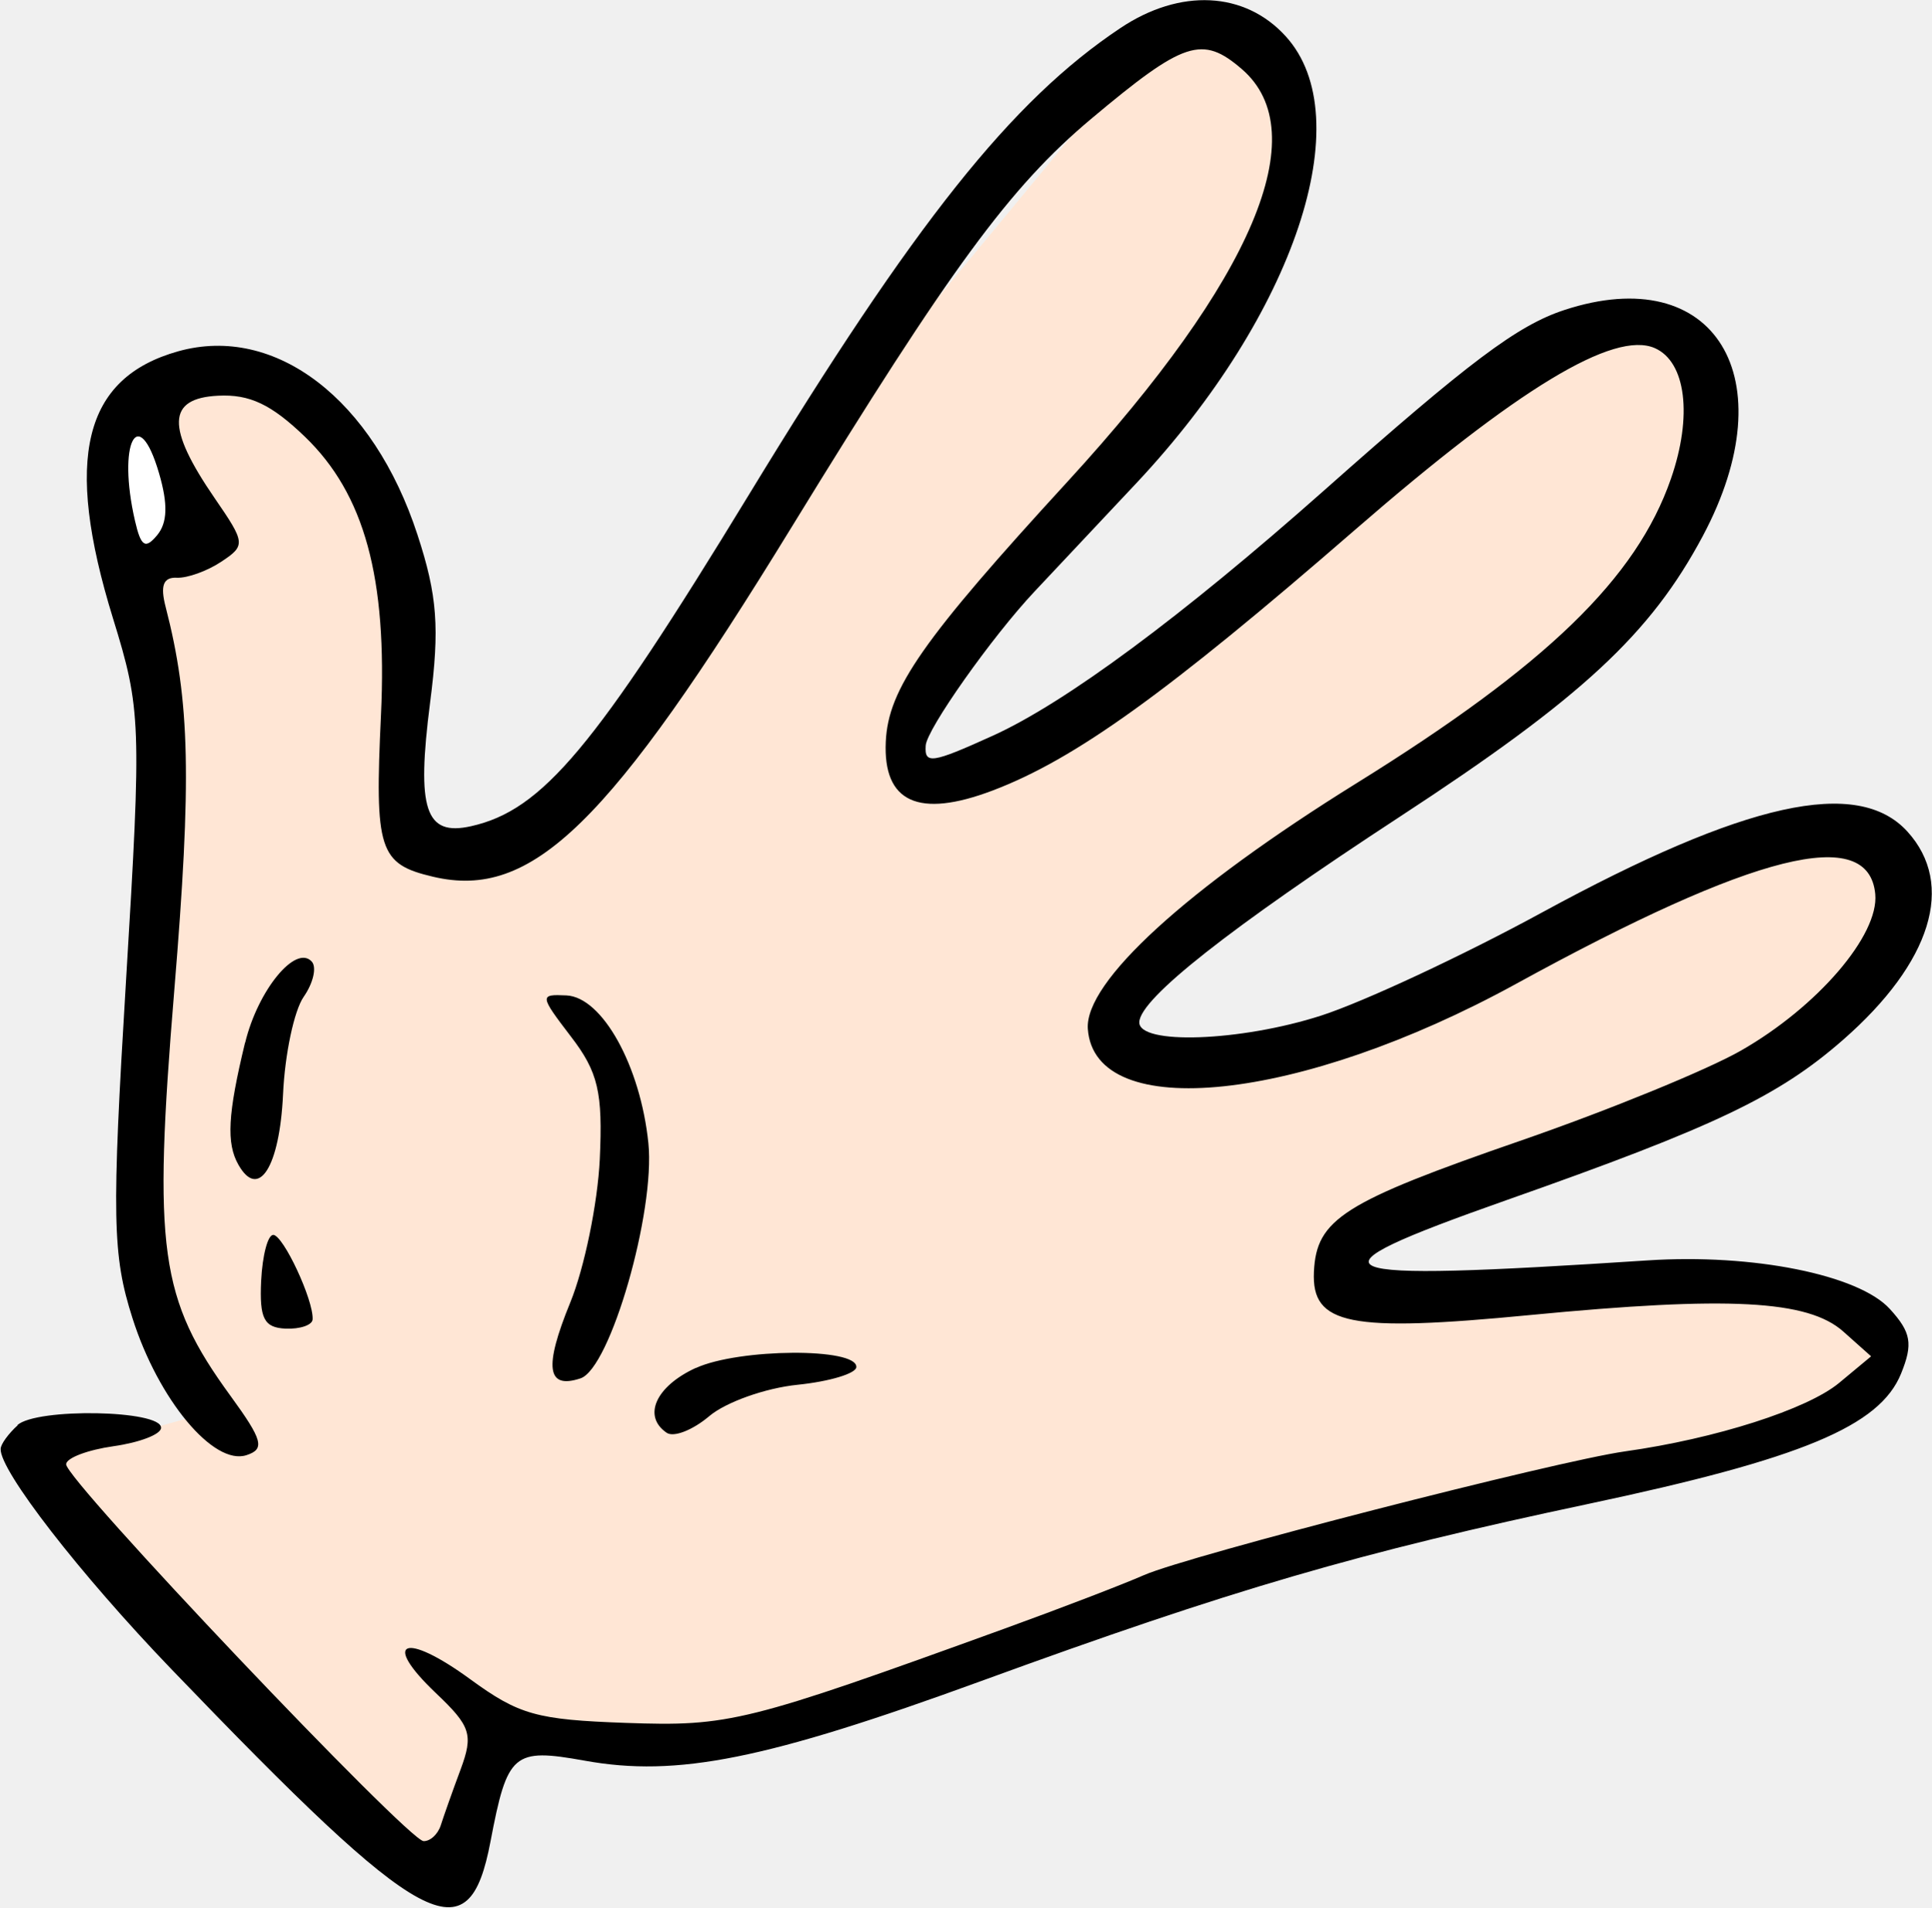
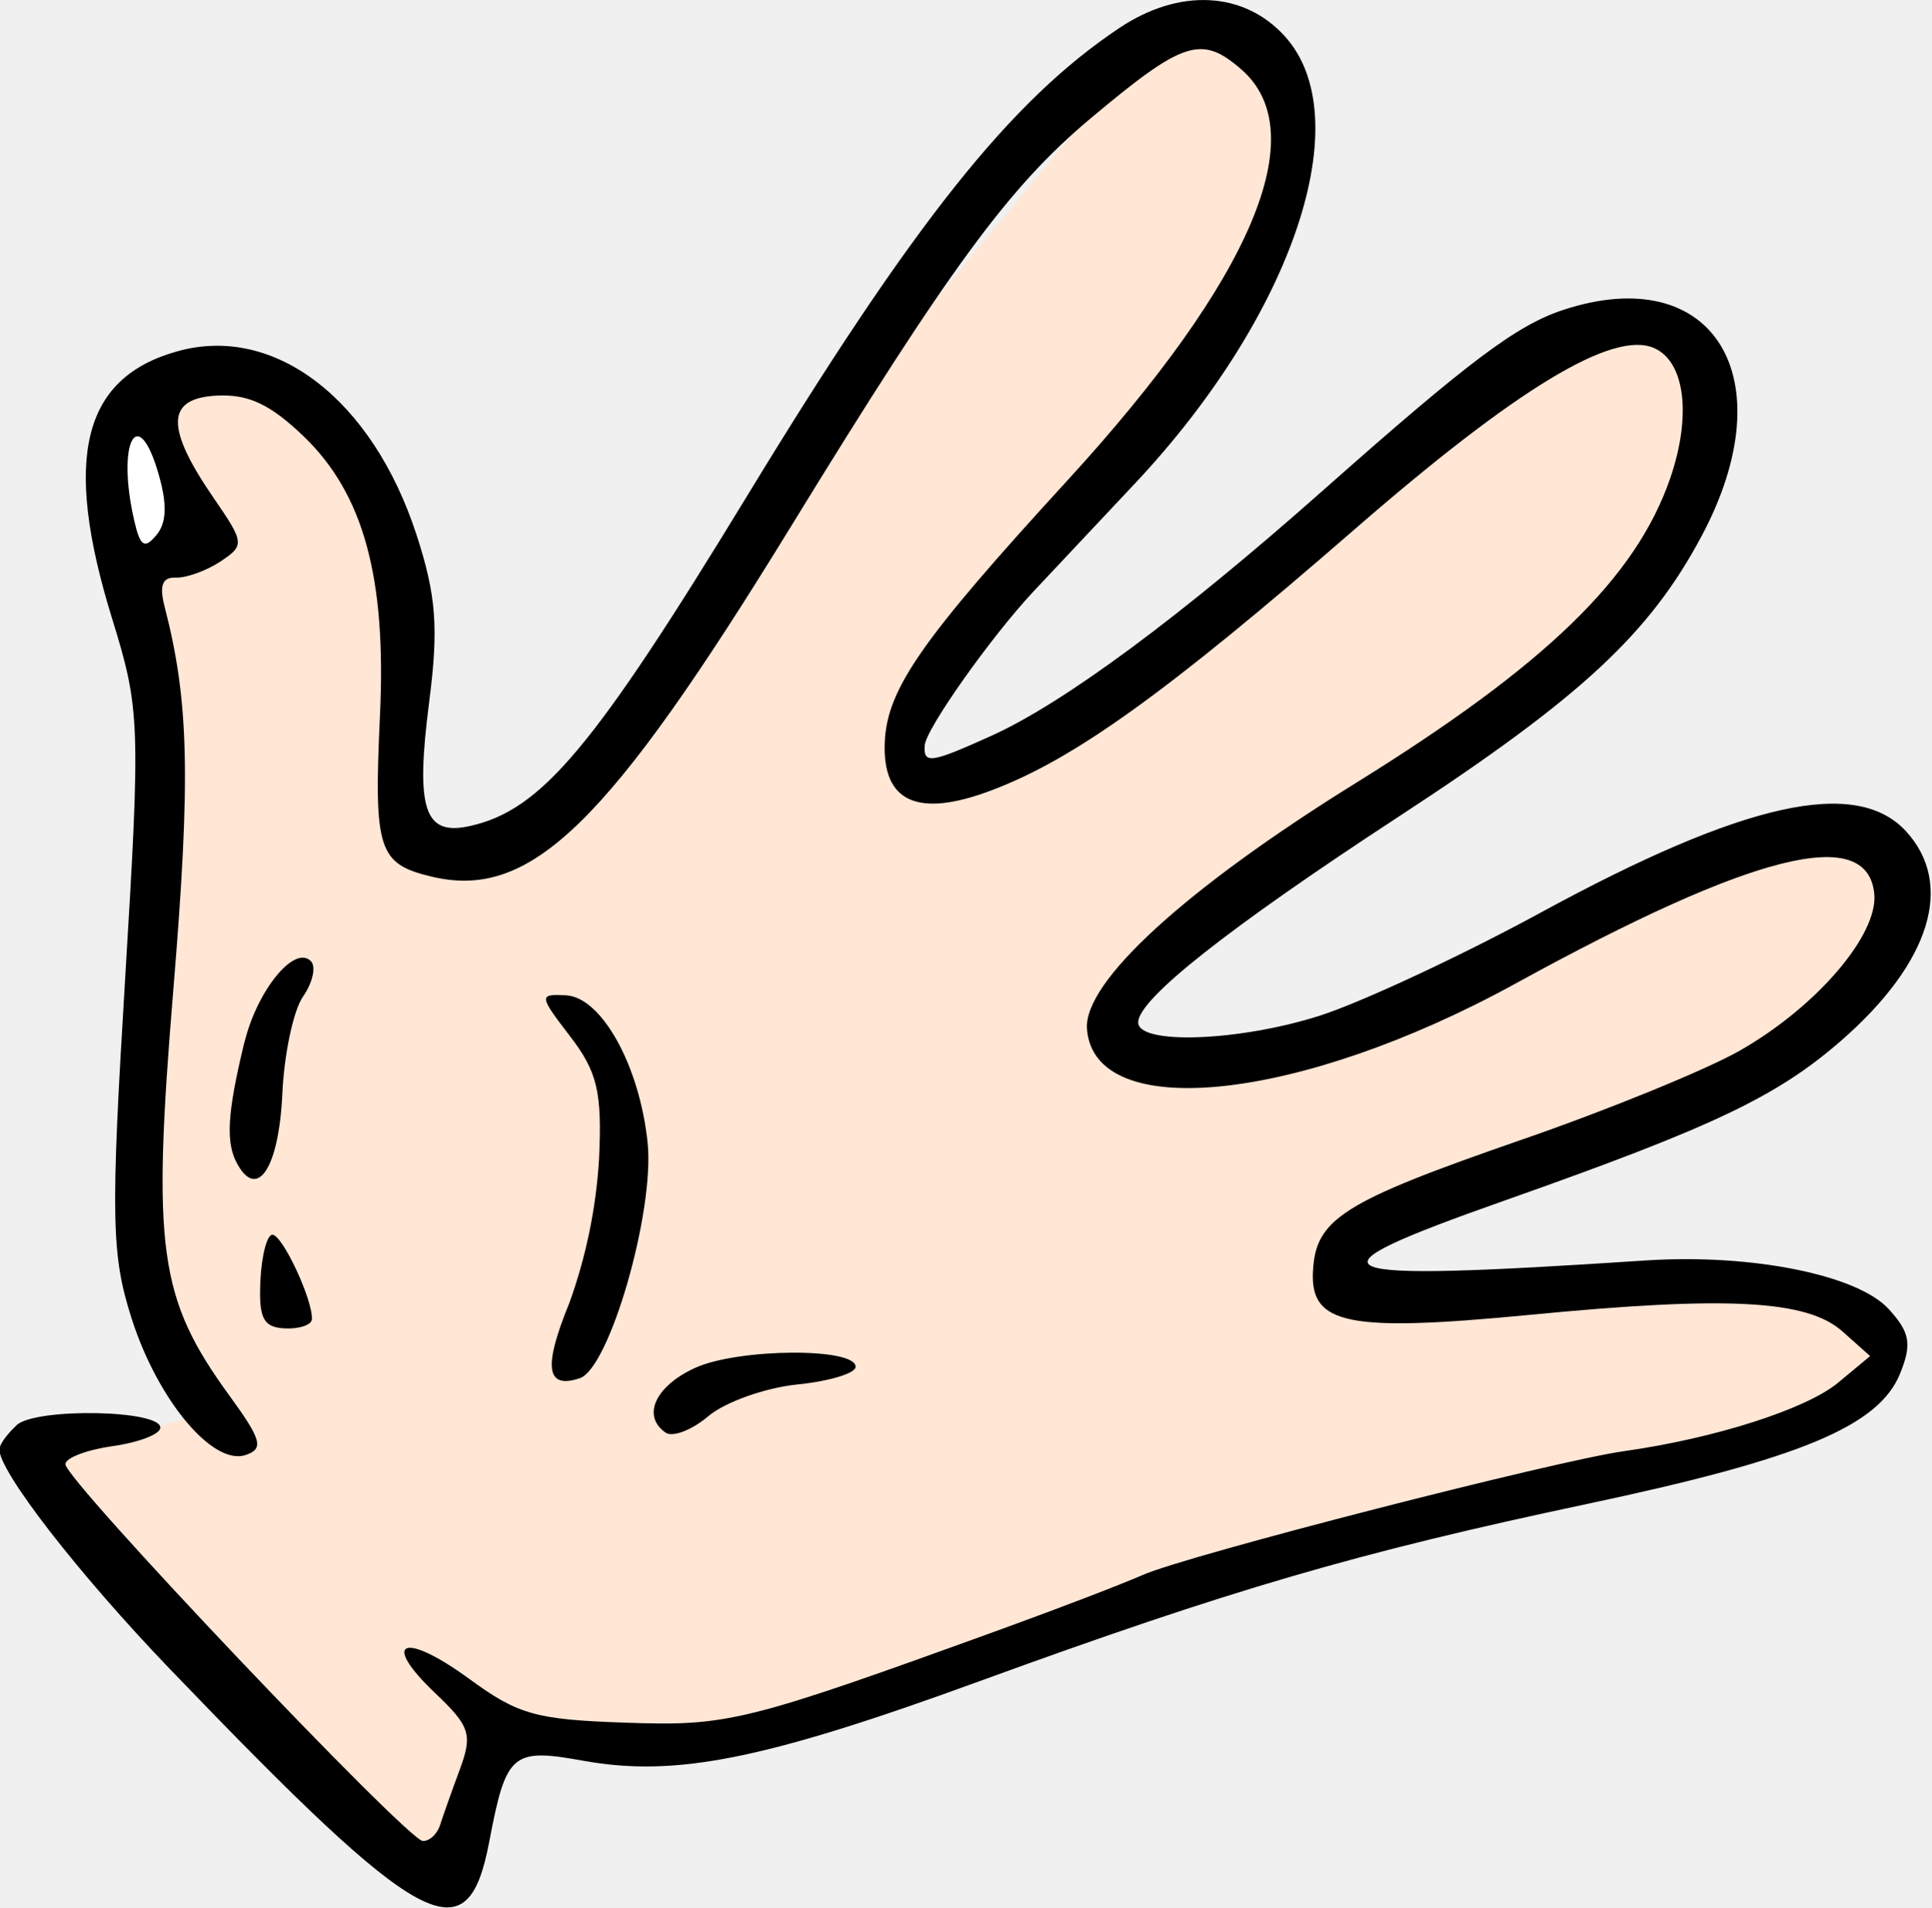
- <svg xmlns="http://www.w3.org/2000/svg" width="72.47" height="71.575" viewBox="0 0 19.174 18.937" version="1.1" id="svg40">
-   <defs id="defs40">
-     <rect x="101.711" y="81.361" width="233.68" height="237.448" id="rect44" />
-     <rect x="14.813" y="6.656" width="232.762" height="209.623" id="rect8" />
-     <rect x="29.85" y="204.289" width="412.308" height="186.565" id="rect7" />
-     <rect x="47.963" y="33.138" width="208.421" height="175.283" id="rect6" />
-     <rect x="318.266" y="77.825" width="66.601" height="37.655" id="rect32" />
-     <rect x="-121.644" y="218.737" width="302.437" height="217.621" id="rect1" />
-     <rect x="61.556" y="155.415" width="150.646" height="71.544" id="rect2" />
-     <rect x="91.392" y="324.078" width="234.368" height="129.519" id="rect40" />
-     <rect x="37.795" y="37.795" width="481.807" height="314.259" id="rect11032" />
-     <rect x="37.795" y="37.795" width="481.807" height="314.259" id="rect11033" />
-     <rect x="37.795" y="37.795" width="481.807" height="314.259" id="rect11034" />
-     <rect x="37.795" y="37.795" width="481.807" height="314.259" id="rect11035" />
-     <rect x="37.795" y="37.795" width="481.807" height="314.259" id="rect11036" />
-     <rect x="37.795" y="37.795" width="481.807" height="314.259" id="rect11039" />
-     <rect x="37.795" y="37.795" width="481.807" height="314.259" id="rect11041" />
-     <rect x="37.795" y="37.795" width="481.807" height="314.259" id="rect11043" />
-     <rect x="91.392" y="324.078" width="234.368" height="129.519" id="rect41" />
-     <rect x="91.392" y="324.078" width="234.368" height="129.519" id="rect42" />
-     <rect x="91.392" y="324.078" width="234.368" height="129.519" id="rect43" />
-     <rect x="91.392" y="324.078" width="234.368" height="129.519" id="rect47" />
-     <rect x="91.392" y="324.078" width="234.368" height="129.519" id="rect48" />
-     <rect x="91.392" y="324.078" width="234.368" height="129.519" id="rect49" />
-     <rect x="91.392" y="324.078" width="234.368" height="129.519" id="rect50" />
-     <rect x="61.556" y="155.415" width="150.646" height="71.544" id="rect3" />
-     <rect x="61.556" y="155.415" width="150.646" height="71.544" id="rect4" />
-     <rect x="61.556" y="155.415" width="150.646" height="71.544" id="rect5" />
-     <rect x="37.795" y="37.795" width="481.807" height="314.259" id="rect11155" />
-     <rect x="37.795" y="37.795" width="481.807" height="314.259" id="rect11156" />
-     <rect x="37.795" y="37.795" width="481.807" height="314.259" id="rect11157" />
-     <rect x="37.795" y="37.795" width="481.807" height="314.259" id="rect11158" />
-     <rect x="37.795" y="37.795" width="481.807" height="314.259" id="rect11159" />
-     <rect x="37.795" y="37.795" width="481.807" height="314.259" id="rect11160" />
-     <rect x="37.795" y="37.795" width="481.807" height="314.259" id="rect11161" />
-     <rect x="37.795" y="37.795" width="481.807" height="314.259" id="rect11163" />
-     <rect x="37.795" y="37.795" width="481.807" height="314.259" id="rect11164" />
-     <rect x="37.795" y="37.795" width="481.807" height="314.259" id="rect11165" />
-     <rect x="37.795" y="37.795" width="481.807" height="314.259" id="rect11206" />
-     <rect x="37.795" y="37.795" width="481.807" height="314.259" id="rect11207" />
-     <rect x="37.795" y="37.795" width="481.807" height="314.259" id="rect11209" />
-     <rect x="37.795" y="37.795" width="481.807" height="314.259" id="rect11211" />
-     <rect x="37.795" y="37.795" width="481.807" height="314.259" id="rect11241" />
-     <rect x="-121.644" y="218.737" width="302.437" height="217.621" id="rect17" />
-     <rect x="-121.644" y="218.737" width="302.437" height="217.621" id="rect18" />
-     <rect x="-121.644" y="218.737" width="302.437" height="217.621" id="rect19" />
-     <rect x="-121.644" y="218.737" width="302.437" height="217.621" id="rect21" />
-     <rect x="-121.644" y="218.737" width="302.437" height="217.621" id="rect22" />
-     <rect x="-121.644" y="218.737" width="302.437" height="217.621" id="rect23" />
-     <rect x="-121.644" y="218.737" width="302.437" height="217.621" id="rect24" />
-     <rect x="-121.644" y="218.737" width="302.437" height="217.621" id="rect25" />
-     <rect x="-121.644" y="218.737" width="302.437" height="217.621" id="rect26" />
-     <rect x="-121.644" y="218.737" width="302.437" height="217.621" id="rect27" />
-     <rect x="-121.644" y="218.737" width="302.437" height="217.621" id="rect28" />
-     <rect x="-121.644" y="218.737" width="302.437" height="217.621" id="rect29" />
-     <rect x="-121.644" y="218.737" width="302.437" height="217.621" id="rect30" />
-     <rect x="-121.644" y="218.737" width="302.437" height="217.621" id="rect31" />
-     <rect x="37.795" y="37.795" width="483.78" height="718.11" id="rect13843" />
-     <rect x="37.795" y="37.795" width="483.78" height="718.11" id="rect13844" />
-     <rect x="37.795" y="37.795" width="483.78" height="718.11" id="rect13845" />
-     <rect x="37.795" y="37.795" width="483.78" height="718.11" id="rect13846" />
-     <rect x="37.795" y="37.795" width="483.78" height="718.11" id="rect13847" />
-     <rect x="37.795" y="37.795" width="483.78" height="718.11" id="rect13848" />
-     <rect x="37.795" y="37.795" width="483.78" height="718.11" id="rect13849" />
-     <rect x="47.963" y="33.138" width="208.421" height="175.283" id="rect12" />
-     <rect x="47.963" y="33.138" width="208.421" height="175.283" id="rect13" />
-     <rect x="47.963" y="33.138" width="208.421" height="175.283" id="rect14" />
-     <rect x="47.963" y="33.138" width="208.421" height="175.283" id="rect15" />
-     <rect x="47.963" y="33.138" width="208.421" height="175.283" id="rect16" />
-     <rect x="47.963" y="33.138" width="208.421" height="175.283" id="rect20" />
-     <rect x="37.795" y="37.795" width="483.78" height="718.11" id="rect14639" />
-     <rect x="37.795" y="37.795" width="483.78" height="718.11" id="rect14640" />
-     <rect x="37.795" y="37.795" width="483.78" height="718.11" id="rect14641" />
-     <rect x="37.795" y="37.795" width="483.78" height="718.11" id="rect14642" />
-     <rect x="37.795" y="37.795" width="483.78" height="718.11" id="rect14643" />
-     <rect x="37.795" y="37.795" width="483.78" height="718.11" id="rect14644" />
-     <rect x="37.795" y="37.795" width="483.78" height="718.11" id="rect14645" />
-     <rect x="37.795" y="37.795" width="483.78" height="718.11" id="rect14646" />
-     <rect x="37.795" y="37.795" width="483.78" height="718.11" id="rect14647" />
-     <rect x="37.795" y="37.795" width="483.78" height="718.11" id="rect14648" />
-     <rect x="29.85" y="204.289" width="412.308" height="186.565" id="rect33" />
-     <rect x="29.85" y="204.289" width="412.308" height="186.565" id="rect34" />
-     <rect x="29.85" y="204.289" width="412.308" height="186.565" id="rect35" />
-     <rect x="37.795" y="37.795" width="483.78" height="718.11" id="rect14861" />
-     <rect x="37.795" y="37.795" width="483.78" height="718.11" id="rect14927" />
-     <rect x="37.795" y="37.795" width="483.78" height="718.11" id="rect14928" />
-     <rect x="37.795" y="37.795" width="483.78" height="718.11" id="rect14929" />
-     <rect x="37.795" y="37.795" width="483.78" height="718.11" id="rect15730" />
-     <rect x="37.795" y="37.795" width="483.78" height="718.11" id="rect15731" />
-     <rect x="37.795" y="37.795" width="483.78" height="718.11" id="rect15745" />
-     <rect x="37.795" y="37.795" width="483.78" height="718.11" id="rect15757" />
-     <rect x="37.795" y="37.795" width="483.78" height="718.11" id="rect15770" />
-     <rect x="37.795" y="37.795" width="483.78" height="718.11" id="rect15783" />
-     <rect x="37.795" y="37.795" width="483.78" height="718.11" id="rect15796" />
-     <rect x="37.795" y="37.795" width="483.78" height="718.11" id="rect15809" />
-     <rect x="37.795" y="37.795" width="483.78" height="718.11" id="rect15824" />
-     <rect x="37.795" y="37.795" width="483.78" height="718.11" id="rect15825" />
-     <rect x="37.795" y="37.795" width="483.78" height="718.11" id="rect15826" />
-     <rect x="37.795" y="37.795" width="483.78" height="718.11" id="rect15829" />
-     <rect x="37.795" y="37.795" width="483.78" height="718.11" id="rect15830" />
-     <rect x="37.795" y="37.795" width="483.78" height="718.11" id="rect15831" />
-     <rect x="37.795" y="37.795" width="483.78" height="718.11" id="rect16729" />
-     <rect x="37.795" y="37.795" width="483.78" height="718.11" id="rect16730" />
-     <rect x="37.795" y="37.795" width="483.78" height="718.11" id="rect16731" />
-     <rect x="37.795" y="37.795" width="483.78" height="718.11" id="rect16732" />
-     <rect x="37.795" y="37.795" width="483.78" height="718.11" id="rect16773" />
-     <rect x="37.795" y="37.795" width="483.78" height="718.11" id="rect16803" />
-     <rect x="37.795" y="37.795" width="483.78" height="718.11" id="rect16804" />
-     <rect x="37.795" y="37.795" width="483.78" height="718.11" id="rect16805" />
-     <rect x="14.813" y="6.656" width="232.762" height="209.623" id="rect9" />
-     <rect x="14.813" y="6.656" width="232.762" height="209.623" id="rect10" />
-     <rect x="14.813" y="6.656" width="232.762" height="209.623" id="rect11" />
-     <rect x="14.813" y="6.656" width="232.762" height="209.623" id="rect36" />
-     <rect x="14.813" y="6.656" width="232.762" height="209.623" id="rect37" />
-     <rect x="14.813" y="6.656" width="232.762" height="209.623" id="rect38" />
-     <rect x="14.813" y="6.656" width="232.762" height="209.623" id="rect39" />
-     <rect x="101.711" y="81.361" width="233.68" height="237.448" id="rect45" />
-     <rect x="101.711" y="81.361" width="233.68" height="237.448" id="rect46" />
-     <rect x="101.711" y="81.361" width="233.68" height="237.448" id="rect51" />
-     <rect x="101.711" y="81.361" width="233.68" height="237.448" id="rect52" />
-     <rect x="101.711" y="81.361" width="233.68" height="237.448" id="rect53" />
-     <rect x="101.711" y="81.361" width="233.68" height="237.448" id="rect54" />
-     <rect x="101.711" y="81.361" width="233.68" height="237.448" id="rect55" />
+ <svg xmlns="http://www.w3.org/2000/svg" width="72.47" height="71.575" viewBox="0 0 19.174 18.937">
+   <defs>
+     <path id="a" d="M318.266 77.825h66.601v37.655h-66.601z" />
  </defs>
-   <text xml:space="preserve" transform="scale(0.2645822)" id="text31" style="font-weight:bold;font-size:32px;font-family:'Source Sans 3';-inkscape-font-specification:'Source Sans 3 Bold';writing-mode:lr-tb;direction:ltr;white-space:pre;shape-inside:url(#rect32);display:inline;fill:#000000;stroke-width:2.5;stroke-dasharray:none" />
-   <g id="g2436" transform="matrix(1.249872,0,0,1.249872,-4474.694,-127.7603)">
-     <path style="fill:#ffe6d5;fill-opacity:1;stroke:none;stroke-width:0.265;stroke-linejoin:round;stroke-opacity:1" d="m 3580.325,113.845 3.351,3.351 0.494,-1.173 1.391,0.014 1.845,-0.446 4.363,-1.413 2.998,-0.77 0.357,-0.525 -0.684,-0.374 -3.598,-0.086 v -0.237 l 3.399,-1.552 0.984,-0.995 -0.226,-0.789 -1.137,0.158 -3.274,1.511 -1.394,0.185 -0.218,-0.389 1.37,-1.211 1.832,-1.293 1.137,-1.036 0.463,-1.29 -0.382,-0.65 -1.046,0.125 -4.064,3.135 -0.902,0.3 0.038,-0.58 2.756,-3.543 0.195,-1.096 -0.465,-0.765 -0.693,0.187 -2.595,3.137 -2.092,2.953 -0.998,0.237 -0.214,-0.931 -0.221,-2.017 -1.144,-0.883 -0.624,0.489 0.408,0.904 -0.593,0.403 0.187,2.475 -0.086,2.942 0.463,1.152 z" id="path2435" />
-     <path style="fill:#ffffff;fill-opacity:1;stroke:none;stroke-width:0.265;stroke-linejoin:round;stroke-opacity:1" d="m 3581.084,106.765 0.753,-0.337 -0.49,-0.992 -0.337,0.177 z" id="path2436" />
-     <path style="fill:#000000;stroke-width:0.399" d="m 3580.259,113.54 c 0.152,-0.139 1.148,-0.121 1.142,0.021 0,0.052 -0.172,0.117 -0.377,0.146 -0.205,0.029 -0.375,0.093 -0.377,0.143 -0.01,0.119 2.715,2.989 2.839,2.994 0.053,0.002 0.114,-0.054 0.137,-0.126 0.023,-0.072 0.093,-0.271 0.157,-0.442 0.103,-0.278 0.082,-0.344 -0.195,-0.607 -0.439,-0.417 -0.251,-0.493 0.272,-0.111 0.388,0.283 0.527,0.322 1.237,0.347 0.821,0.029 0.953,-0.004 3.005,-0.748 0.444,-0.161 0.944,-0.353 1.11,-0.426 0.35,-0.154 3.27,-0.905 3.822,-0.983 0.72,-0.101 1.446,-0.334 1.699,-0.543 l 0.255,-0.212 -0.221,-0.197 c -0.281,-0.25 -0.911,-0.283 -2.487,-0.131 -1.437,0.139 -1.737,0.079 -1.718,-0.343 0.02,-0.42 0.231,-0.554 1.653,-1.046 0.69,-0.239 1.472,-0.559 1.738,-0.711 0.608,-0.347 1.099,-0.918 1.068,-1.244 -0.052,-0.553 -0.959,-0.326 -2.853,0.713 -1.712,0.939 -3.348,1.112 -3.402,0.358 -0.026,-0.373 0.784,-1.113 2.135,-1.952 1.509,-0.937 2.223,-1.628 2.497,-2.418 0.173,-0.498 0.12,-0.929 -0.128,-1.038 -0.325,-0.142 -1.089,0.321 -2.381,1.443 -1.496,1.299 -2.226,1.824 -2.881,2.072 -0.587,0.222 -0.869,0.093 -0.847,-0.388 0.019,-0.421 0.293,-0.812 1.448,-2.071 1.472,-1.606 1.963,-2.768 1.382,-3.271 -0.316,-0.273 -0.46,-0.226 -1.2,0.395 -0.645,0.542 -1.113,1.179 -2.375,3.237 -1.454,2.372 -2.066,2.968 -2.852,2.782 -0.429,-0.101 -0.464,-0.21 -0.413,-1.285 0.051,-1.089 -0.131,-1.754 -0.604,-2.21 -0.267,-0.257 -0.439,-0.339 -0.69,-0.326 -0.406,0.02 -0.414,0.251 -0.027,0.814 0.245,0.356 0.247,0.376 0.052,0.505 -0.111,0.074 -0.27,0.131 -0.353,0.127 -0.107,-0.005 -0.133,0.062 -0.088,0.234 0.194,0.752 0.207,1.362 0.068,3.045 -0.17,2.06 -0.117,2.447 0.448,3.222 0.254,0.349 0.274,0.421 0.126,0.469 -0.261,0.086 -0.7,-0.44 -0.906,-1.088 -0.16,-0.502 -0.166,-0.797 -0.051,-2.686 0.124,-2.042 0.12,-2.149 -0.104,-2.874 -0.392,-1.27 -0.235,-1.91 0.519,-2.121 0.771,-0.215 1.549,0.381 1.9,1.458 0.158,0.483 0.177,0.739 0.1,1.334 -0.109,0.849 -0.038,1.062 0.325,0.981 0.568,-0.127 0.982,-0.622 2.208,-2.634 1.317,-2.163 2.087,-3.13 2.95,-3.706 0.475,-0.318 0.989,-0.293 1.314,0.065 0.592,0.65 0.071,2.209 -1.184,3.547 -0.314,0.334 -0.678,0.722 -0.81,0.862 -0.339,0.36 -0.86,1.098 -0.866,1.226 -0.01,0.149 0.048,0.141 0.533,-0.079 0.574,-0.26 1.502,-0.947 2.63,-1.947 1.16,-1.029 1.539,-1.313 1.911,-1.435 1.195,-0.392 1.767,0.541 1.1,1.794 -0.415,0.779 -0.961,1.286 -2.407,2.231 -1.353,0.885 -2.061,1.443 -2.07,1.631 -0.01,0.184 0.803,0.156 1.445,-0.051 0.337,-0.109 1.127,-0.477 1.756,-0.82 1.613,-0.878 2.505,-1.075 2.9,-0.642 0.383,0.421 0.192,1.04 -0.511,1.655 -0.513,0.449 -1.018,0.69 -2.667,1.271 -1.679,0.592 -1.535,0.654 1.115,0.481 0.835,-0.055 1.677,0.114 1.924,0.386 0.169,0.185 0.185,0.277 0.089,0.513 -0.169,0.418 -0.789,0.676 -2.482,1.035 -1.827,0.387 -2.828,0.679 -4.824,1.407 -1.71,0.624 -2.416,0.766 -3.151,0.633 -0.568,-0.102 -0.614,-0.062 -0.748,0.642 -0.174,0.915 -0.519,0.728 -2.533,-1.367 -0.73,-0.759 -1.366,-1.58 -1.358,-1.751 0,-0.038 0.063,-0.123 0.136,-0.189 z m 0.935,-7.184 c 0.047,0.205 0.082,0.227 0.176,0.114 0.082,-0.099 0.087,-0.246 0.015,-0.492 -0.166,-0.568 -0.333,-0.237 -0.191,0.378 z m 0.875,4.146 c 0.101,-0.418 0.402,-0.784 0.529,-0.645 0.041,0.045 0.012,0.171 -0.064,0.28 -0.076,0.109 -0.15,0.458 -0.164,0.775 -0.027,0.577 -0.194,0.841 -0.354,0.56 -0.098,-0.171 -0.085,-0.404 0.052,-0.97 z m 0.223,1.526 c 0.081,0.004 0.32,0.517 0.313,0.67 0,0.046 -0.099,0.08 -0.215,0.075 -0.171,-0.008 -0.208,-0.08 -0.194,-0.379 0.01,-0.203 0.053,-0.367 0.096,-0.365 z m 2.329,-1.902 c 0.285,0.013 0.588,0.56 0.651,1.173 0.056,0.545 -0.303,1.791 -0.539,1.869 -0.268,0.089 -0.292,-0.087 -0.082,-0.601 0.113,-0.276 0.218,-0.789 0.235,-1.139 0.025,-0.532 -0.013,-0.694 -0.229,-0.975 -0.249,-0.326 -0.251,-0.337 -0.036,-0.327 z m 1.028,2.96 c 0.342,-0.157 1.282,-0.163 1.275,-0.008 0,0.051 -0.213,0.115 -0.467,0.141 -0.255,0.026 -0.57,0.138 -0.701,0.249 -0.131,0.111 -0.283,0.171 -0.339,0.132 -0.193,-0.132 -0.086,-0.369 0.232,-0.515 z" id="path2427" />
-   </g>
+   <path d="m3580.325 113.845 3.35 3.351.495-1.173 1.391.015 1.845-.447 4.363-1.412 2.998-.77.358-.526-.684-.374-3.598-.086v-.238l3.399-1.552.983-.995-.225-.79-1.137.16-3.274 1.51-1.394.185-.218-.389 1.37-1.21 1.832-1.294 1.137-1.036.463-1.29-.381-.65-1.046.124-4.064 3.135-.901.3.038-.58 2.756-3.543.194-1.096-.465-.766-.693.188-2.596 3.137-2.092 2.953-.997.237-.214-.93-.22-2.018-1.145-.882-.624.489.408.904-.592.403.187 2.476-.086 2.942.463 1.152z" style="fill:#ffe6d5;fill-opacity:1;stroke:none;stroke-width:.265;stroke-linejoin:round;stroke-opacity:1" transform="translate(-4474.694 -127.76)scale(1.24987)" />
+   <path d="m3581.084 106.765.753-.338-.49-.991-.337.176z" style="fill:#fff;fill-opacity:1;stroke:none;stroke-width:.265;stroke-linejoin:round;stroke-opacity:1" transform="translate(-4474.694 -127.76)scale(1.24987)" />
+   <path d="M3580.259 113.54c.152-.14 1.148-.122 1.142.02 0 .052-.172.117-.377.146s-.375.093-.377.143c-.01.119 2.715 2.988 2.839 2.994.053.002.114-.054.137-.126s.093-.27.157-.442c.103-.279.081-.344-.196-.607-.438-.417-.251-.494.272-.112.387.283.527.323 1.237.347.82.029.953-.004 3.004-.748.444-.161.944-.353 1.11-.426.351-.155 3.27-.905 3.823-.983.72-.101 1.446-.334 1.698-.543l.255-.212-.22-.196c-.281-.25-.912-.284-2.488-.131-1.437.138-1.738.078-1.718-.343.02-.42.231-.554 1.653-1.047.69-.238 1.472-.558 1.739-.71.608-.347 1.098-.919 1.067-1.244-.052-.553-.959-.327-2.852.713-1.712.939-3.348 1.111-3.402.358-.026-.373.784-1.114 2.135-1.952 1.51-.937 2.223-1.628 2.497-2.418.172-.498.12-.93-.128-1.038-.325-.142-1.09.32-2.381 1.443-1.496 1.3-2.226 1.824-2.882 2.071q-.88.333-.847-.387c.02-.421.293-.812 1.448-2.072 1.472-1.606 1.963-2.768 1.382-3.27-.316-.274-.46-.226-1.2.395-.645.542-1.113 1.179-2.375 3.237-1.455 2.372-2.066 2.968-2.852 2.783-.428-.102-.463-.21-.413-1.286.051-1.088-.13-1.753-.604-2.21-.267-.257-.44-.338-.69-.326-.406.02-.414.251-.027.814.245.356.247.376.052.505-.111.073-.27.13-.353.127-.107-.005-.133.062-.088.234.194.752.207 1.361.068 3.044-.17 2.06-.116 2.448.448 3.223.254.349.273.42.126.469-.261.087-.7-.44-.906-1.088-.16-.502-.166-.798-.051-2.686.124-2.042.12-2.15-.104-2.874-.392-1.27-.236-1.91.52-2.12.77-.216 1.548.38 1.899 1.457.157.483.177.739.1 1.334-.109.849-.038 1.062.325.98.568-.126.983-.621 2.208-2.633 1.317-2.163 2.087-3.13 2.95-3.706.475-.318.989-.293 1.314.065.591.65.07 2.209-1.184 3.547l-.81.862c-.338.36-.86 1.098-.866 1.226-.01.149.048.14.533-.079.574-.26 1.502-.947 2.63-1.947 1.16-1.028 1.539-1.313 1.91-1.435 1.195-.392 1.767.541 1.1 1.794-.415.78-.961 1.286-2.407 2.231-1.353.885-2.061 1.444-2.07 1.632-.01.184.803.155 1.445-.051.337-.109 1.128-.478 1.756-.82 1.613-.878 2.505-1.075 2.9-.642.383.421.192 1.04-.51 1.655-.514.45-1.02.69-2.668 1.272-1.679.592-1.535.654 1.115.48.835-.054 1.677.115 1.924.387.169.185.185.277.09.512-.17.418-.79.676-2.483 1.035-1.827.387-2.829.68-4.825 1.407-1.71.624-2.416.766-3.15.634-.568-.103-.615-.063-.749.642-.174.915-.519.729-2.533-1.367-.729-.758-1.366-1.58-1.358-1.75 0-.038.063-.123.136-.19zm.935-7.185c.047.205.082.227.176.114.082-.098.087-.246.015-.492-.166-.568-.333-.237-.191.378zm.875 4.146c.101-.418.402-.784.53-.645.04.045.011.171-.065.28s-.15.459-.164.775c-.027.577-.194.841-.354.56-.098-.17-.085-.403.052-.97zm.223 1.526c.081.004.32.517.313.67 0 .046-.1.08-.215.074-.171-.008-.208-.08-.194-.379.01-.203.053-.367.096-.365zm2.33-1.902c.284.013.587.56.65 1.173.056.545-.303 1.79-.539 1.869-.268.089-.292-.087-.082-.6a4.1 4.1 0 0 0 .235-1.14c.025-.532-.013-.694-.229-.975-.25-.326-.25-.337-.036-.327m1.028 2.96c.342-.157 1.282-.163 1.275-.008 0 .051-.213.115-.467.14-.255.027-.57.14-.701.25-.13.111-.284.17-.34.133-.192-.132-.085-.37.233-.515z" style="fill:#000;stroke-width:.399" transform="translate(-4474.694 -127.76)scale(1.24987)" />
</svg>
